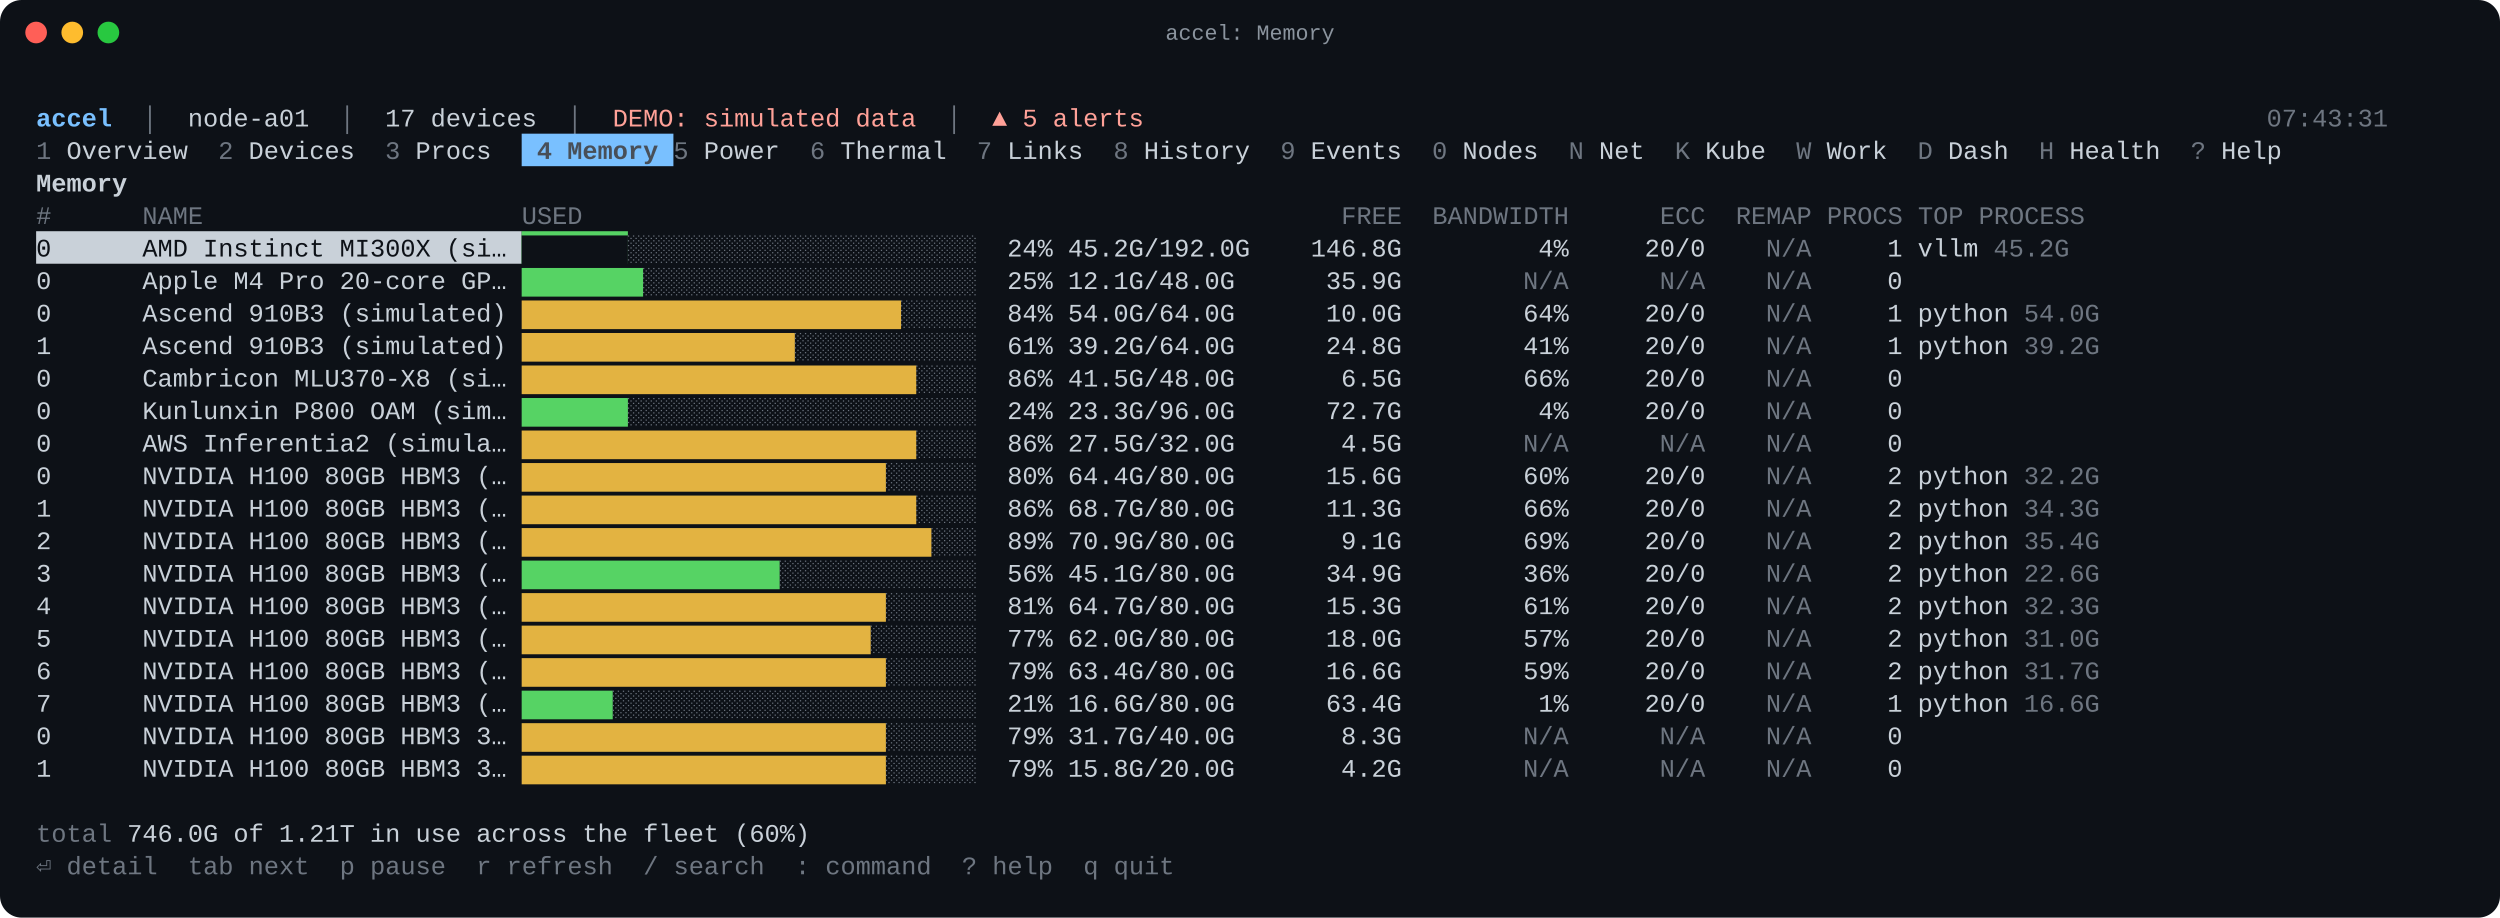
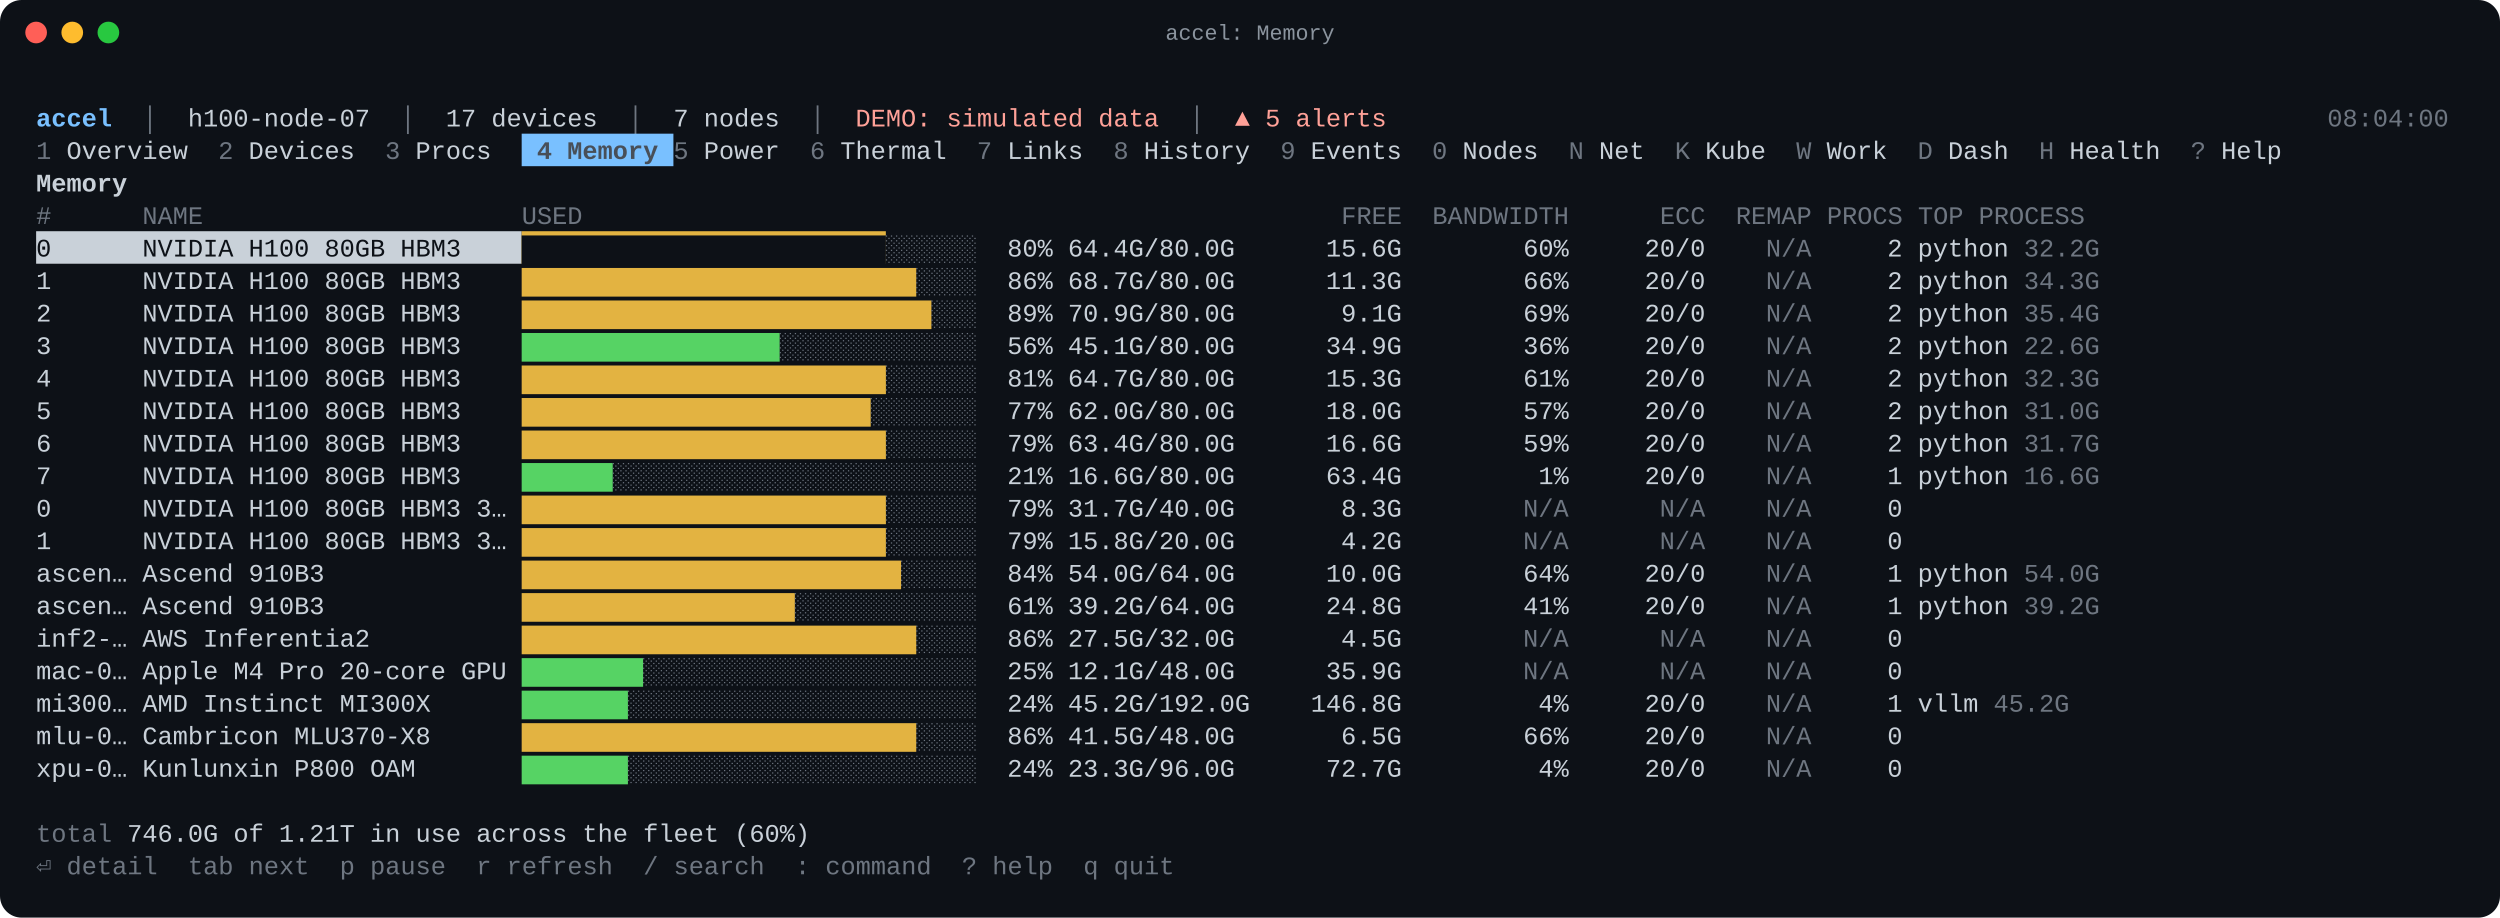
<svg xmlns="http://www.w3.org/2000/svg" width="1384" height="508" viewBox="0 0 1384 508" font-family="JetBrains Mono, SFMono-Regular, Menlo, Consolas, Liberation Mono, monospace" font-size="14">
  <rect width="100%" height="100%" rx="12" fill="#0d1117" />
  <circle cx="20" cy="18" r="6" fill="#ff5f57" />
  <circle cx="40" cy="18" r="6" fill="#febc2e" />
  <circle cx="60" cy="18" r="6" fill="#28c840" />
  <text x="50%" y="22" text-anchor="middle" fill="#8b949e" font-size="12">accel: Memory</text>
  <g xml:space="preserve">
    <text y="70.0" fill="#c9d1d9" xml:space="preserve" style="white-space:pre">
      <tspan x="20.0" fill="#79c0ff" font-weight="bold">accel</tspan>
      <tspan x="62.0" fill="#6e7681">  │  </tspan>
-       <tspan x="104.0">node-a01</tspan>
-       <tspan x="171.2" fill="#6e7681">  │  </tspan>
-       <tspan x="213.2">17 devices</tspan>
-       <tspan x="297.2" fill="#6e7681">  │  </tspan>
-       <tspan x="339.2" fill="#ffa198">DEMO: simulated data</tspan>
-       <tspan x="507.2" fill="#6e7681">  │  </tspan>
-       <tspan x="549.2" fill="#ffa198">▲ 5 alerts</tspan>
-       <tspan x="1254.8" fill="#6e7681">07:43:31</tspan>
+       <tspan x="104.0">h100-node-07</tspan>
+       <tspan x="204.8" fill="#6e7681">  │  </tspan>
+       <tspan x="246.8">17 devices</tspan>
+       <tspan x="330.8" fill="#6e7681">  │  </tspan>
+       <tspan x="372.8">7 nodes</tspan>
+       <tspan x="431.6" fill="#6e7681">  │  </tspan>
+       <tspan x="473.6" fill="#ffa198">DEMO: simulated data</tspan>
+       <tspan x="641.6" fill="#6e7681">  │  </tspan>
+       <tspan x="683.6" fill="#ffa198">▲ 5 alerts</tspan>
+       <tspan x="1288.4" fill="#6e7681">08:04:00</tspan>
    </text>
    <rect x="288.8" y="74.0" width="84.0" height="18.0" fill="#79c0ff" />
    <text y="88.0" fill="#c9d1d9" xml:space="preserve" style="white-space:pre">
      <tspan x="20.0" fill="#6e7681">1</tspan>
      <tspan x="28.4"> Overview  </tspan>
      <tspan x="120.8" fill="#6e7681">2</tspan>
      <tspan x="129.2"> Devices  </tspan>
      <tspan x="213.2" fill="#6e7681">3</tspan>
      <tspan x="221.6"> Procs  </tspan>
      <tspan x="288.8" fill="#484f58" font-weight="bold"> 4 Memory </tspan>
      <tspan x="372.8" fill="#6e7681">5</tspan>
      <tspan x="381.2"> Power  </tspan>
      <tspan x="448.4" fill="#6e7681">6</tspan>
      <tspan x="456.8"> Thermal  </tspan>
      <tspan x="540.8" fill="#6e7681">7</tspan>
      <tspan x="549.2"> Links  </tspan>
      <tspan x="616.4" fill="#6e7681">8</tspan>
      <tspan x="624.8"> History  </tspan>
      <tspan x="708.8" fill="#6e7681">9</tspan>
      <tspan x="717.2"> Events  </tspan>
      <tspan x="792.8" fill="#6e7681">0</tspan>
      <tspan x="801.2"> Nodes  </tspan>
      <tspan x="868.4" fill="#6e7681">N</tspan>
      <tspan x="876.8"> Net  </tspan>
      <tspan x="927.2" fill="#6e7681">K</tspan>
      <tspan x="935.6"> Kube  </tspan>
      <tspan x="994.4" fill="#6e7681">W</tspan>
      <tspan x="1002.8"> Work  </tspan>
      <tspan x="1061.6" fill="#6e7681">D</tspan>
      <tspan x="1070.0"> Dash  </tspan>
      <tspan x="1128.8" fill="#6e7681">H</tspan>
      <tspan x="1137.2"> Health  </tspan>
      <tspan x="1212.8" fill="#6e7681">?</tspan>
      <tspan x="1221.2"> Help  </tspan>
    </text>
    <text y="106.0" fill="#c9d1d9" xml:space="preserve" style="white-space:pre">
      <tspan x="20.0" font-weight="bold">Memory</tspan>
    </text>
    <text y="124.0" fill="#c9d1d9" xml:space="preserve" style="white-space:pre">
      <tspan x="20.0" fill="#6e7681">#      NAME                     USED                                                  FREE  BANDWIDTH      ECC  REMAP PROCS TOP PROCESS                   </tspan>
    </text>
    <rect x="20.0" y="128.0" width="268.8" height="18.0" fill="#c9d1d9" />
-     <rect x="288.8" y="128.0" width="58.8" height="18.0" fill="#56d364" />
+     <rect x="288.8" y="128.0" width="201.6" height="18.0" fill="#e3b341" />
    <text y="142.0" fill="#c9d1d9" xml:space="preserve" style="white-space:pre">
-       <tspan x="20.0" fill="#0d1117">0      AMD Instinct MI300X (si… </tspan>
-       <tspan x="288.8" fill="#0d1117">███████</tspan>
-       <tspan x="347.6" fill="#6e7681">░░░░░░░░░░░░░░░░░░░░░░░</tspan>
-       <tspan x="540.8">  24% 45.2G/192.0G    146.8G         4%     20/0    </tspan>
-       <tspan x="977.6" fill="#6e7681">N/A</tspan>
-       <tspan x="1002.8">     1 vllm </tspan>
-       <tspan x="1103.6" fill="#6e7681">45.2G</tspan>
+       <tspan x="20.0" fill="#0d1117">0      NVIDIA H100 80GB HBM3    </tspan>
+       <tspan x="288.8" fill="#0d1117">████████████████████████</tspan>
+       <tspan x="490.4" fill="#6e7681">░░░░░░</tspan>
+       <tspan x="540.8">  80% 64.4G/80.0G      15.6G        60%     20/0    </tspan>
+       <tspan x="977.6" fill="#6e7681">N/A</tspan>
+       <tspan x="1002.8">     2 python </tspan>
+       <tspan x="1120.4" fill="#6e7681">32.2G</tspan>
    </text>
    <text y="160.0" fill="#c9d1d9" xml:space="preserve" style="white-space:pre">
-       <tspan x="20.0">0      Apple M4 Pro 20-core GP… </tspan>
+       <tspan x="20.0">1      NVIDIA H100 80GB HBM3    </tspan>
+       <tspan x="288.8" fill="#e3b341">██████████████████████████</tspan>
+       <tspan x="507.2" fill="#6e7681">░░░░</tspan>
+       <tspan x="540.8">  86% 68.7G/80.0G      11.3G        66%     20/0    </tspan>
+       <tspan x="977.6" fill="#6e7681">N/A</tspan>
+       <tspan x="1002.8">     2 python </tspan>
+       <tspan x="1120.4" fill="#6e7681">34.3G</tspan>
+     </text>
+     <text y="178.0" fill="#c9d1d9" xml:space="preserve" style="white-space:pre">
+       <tspan x="20.0">2      NVIDIA H100 80GB HBM3    </tspan>
+       <tspan x="288.8" fill="#e3b341">███████████████████████████</tspan>
+       <tspan x="515.6" fill="#6e7681">░░░</tspan>
+       <tspan x="540.8">  89% 70.9G/80.0G       9.1G        69%     20/0    </tspan>
+       <tspan x="977.6" fill="#6e7681">N/A</tspan>
+       <tspan x="1002.8">     2 python </tspan>
+       <tspan x="1120.4" fill="#6e7681">35.4G</tspan>
+     </text>
+     <text y="196.0" fill="#c9d1d9" xml:space="preserve" style="white-space:pre">
+       <tspan x="20.0">3      NVIDIA H100 80GB HBM3    </tspan>
+       <tspan x="288.8" fill="#56d364">█████████████████</tspan>
+       <tspan x="431.6" fill="#6e7681">░░░░░░░░░░░░░</tspan>
+       <tspan x="540.8">  56% 45.1G/80.0G      34.9G        36%     20/0    </tspan>
+       <tspan x="977.6" fill="#6e7681">N/A</tspan>
+       <tspan x="1002.8">     2 python </tspan>
+       <tspan x="1120.4" fill="#6e7681">22.6G</tspan>
+     </text>
+     <text y="214.0" fill="#c9d1d9" xml:space="preserve" style="white-space:pre">
+       <tspan x="20.0">4      NVIDIA H100 80GB HBM3    </tspan>
+       <tspan x="288.8" fill="#e3b341">████████████████████████</tspan>
+       <tspan x="490.4" fill="#6e7681">░░░░░░</tspan>
+       <tspan x="540.8">  81% 64.7G/80.0G      15.3G        61%     20/0    </tspan>
+       <tspan x="977.6" fill="#6e7681">N/A</tspan>
+       <tspan x="1002.8">     2 python </tspan>
+       <tspan x="1120.4" fill="#6e7681">32.3G</tspan>
+     </text>
+     <text y="232.0" fill="#c9d1d9" xml:space="preserve" style="white-space:pre">
+       <tspan x="20.0">5      NVIDIA H100 80GB HBM3    </tspan>
+       <tspan x="288.8" fill="#e3b341">███████████████████████</tspan>
+       <tspan x="482.0" fill="#6e7681">░░░░░░░</tspan>
+       <tspan x="540.8">  77% 62.0G/80.0G      18.0G        57%     20/0    </tspan>
+       <tspan x="977.6" fill="#6e7681">N/A</tspan>
+       <tspan x="1002.8">     2 python </tspan>
+       <tspan x="1120.4" fill="#6e7681">31.0G</tspan>
+     </text>
+     <text y="250.0" fill="#c9d1d9" xml:space="preserve" style="white-space:pre">
+       <tspan x="20.0">6      NVIDIA H100 80GB HBM3    </tspan>
+       <tspan x="288.8" fill="#e3b341">████████████████████████</tspan>
+       <tspan x="490.4" fill="#6e7681">░░░░░░</tspan>
+       <tspan x="540.8">  79% 63.4G/80.0G      16.6G        59%     20/0    </tspan>
+       <tspan x="977.6" fill="#6e7681">N/A</tspan>
+       <tspan x="1002.8">     2 python </tspan>
+       <tspan x="1120.4" fill="#6e7681">31.7G</tspan>
+     </text>
+     <text y="268.0" fill="#c9d1d9" xml:space="preserve" style="white-space:pre">
+       <tspan x="20.0">7      NVIDIA H100 80GB HBM3    </tspan>
+       <tspan x="288.8" fill="#56d364">██████</tspan>
+       <tspan x="339.2" fill="#6e7681">░░░░░░░░░░░░░░░░░░░░░░░░</tspan>
+       <tspan x="540.8">  21% 16.6G/80.0G      63.4G         1%     20/0    </tspan>
+       <tspan x="977.6" fill="#6e7681">N/A</tspan>
+       <tspan x="1002.8">     1 python </tspan>
+       <tspan x="1120.4" fill="#6e7681">16.6G</tspan>
+     </text>
+     <text y="286.0" fill="#c9d1d9" xml:space="preserve" style="white-space:pre">
+       <tspan x="20.0">0      NVIDIA H100 80GB HBM3 3… </tspan>
+       <tspan x="288.8" fill="#e3b341">████████████████████████</tspan>
+       <tspan x="490.4" fill="#6e7681">░░░░░░</tspan>
+       <tspan x="540.8">  79% 31.7G/40.0G       8.3G        </tspan>
+       <tspan x="843.2" fill="#6e7681">N/A</tspan>
+       <tspan x="918.8" fill="#6e7681">N/A</tspan>
+       <tspan x="977.6" fill="#6e7681">N/A</tspan>
+       <tspan x="1002.8">     0                               </tspan>
+     </text>
+     <text y="304.0" fill="#c9d1d9" xml:space="preserve" style="white-space:pre">
+       <tspan x="20.0">1      NVIDIA H100 80GB HBM3 3… </tspan>
+       <tspan x="288.8" fill="#e3b341">████████████████████████</tspan>
+       <tspan x="490.4" fill="#6e7681">░░░░░░</tspan>
+       <tspan x="540.8">  79% 15.8G/20.0G       4.2G        </tspan>
+       <tspan x="843.2" fill="#6e7681">N/A</tspan>
+       <tspan x="918.8" fill="#6e7681">N/A</tspan>
+       <tspan x="977.6" fill="#6e7681">N/A</tspan>
+       <tspan x="1002.8">     0                               </tspan>
+     </text>
+     <text y="322.0" fill="#c9d1d9" xml:space="preserve" style="white-space:pre">
+       <tspan x="20.0">ascen… Ascend 910B3             </tspan>
+       <tspan x="288.8" fill="#e3b341">█████████████████████████</tspan>
+       <tspan x="498.8" fill="#6e7681">░░░░░</tspan>
+       <tspan x="540.8">  84% 54.0G/64.0G      10.0G        64%     20/0    </tspan>
+       <tspan x="977.6" fill="#6e7681">N/A</tspan>
+       <tspan x="1002.8">     1 python </tspan>
+       <tspan x="1120.4" fill="#6e7681">54.0G</tspan>
+     </text>
+     <text y="340.0" fill="#c9d1d9" xml:space="preserve" style="white-space:pre">
+       <tspan x="20.0">ascen… Ascend 910B3             </tspan>
+       <tspan x="288.8" fill="#e3b341">██████████████████</tspan>
+       <tspan x="440.0" fill="#6e7681">░░░░░░░░░░░░</tspan>
+       <tspan x="540.8">  61% 39.2G/64.0G      24.8G        41%     20/0    </tspan>
+       <tspan x="977.6" fill="#6e7681">N/A</tspan>
+       <tspan x="1002.8">     1 python </tspan>
+       <tspan x="1120.4" fill="#6e7681">39.2G</tspan>
+     </text>
+     <text y="358.0" fill="#c9d1d9" xml:space="preserve" style="white-space:pre">
+       <tspan x="20.0">inf2-… AWS Inferentia2          </tspan>
+       <tspan x="288.8" fill="#e3b341">██████████████████████████</tspan>
+       <tspan x="507.2" fill="#6e7681">░░░░</tspan>
+       <tspan x="540.8">  86% 27.5G/32.0G       4.5G        </tspan>
+       <tspan x="843.2" fill="#6e7681">N/A</tspan>
+       <tspan x="918.8" fill="#6e7681">N/A</tspan>
+       <tspan x="977.6" fill="#6e7681">N/A</tspan>
+       <tspan x="1002.8">     0                               </tspan>
+     </text>
+     <text y="376.0" fill="#c9d1d9" xml:space="preserve" style="white-space:pre">
+       <tspan x="20.0">mac-0… Apple M4 Pro 20-core GPU </tspan>
      <tspan x="288.8" fill="#56d364">████████</tspan>
      <tspan x="356.0" fill="#6e7681">░░░░░░░░░░░░░░░░░░░░░░</tspan>
      <tspan x="540.8">  25% 12.1G/48.0G      35.9G        </tspan>
      <tspan x="843.2" fill="#6e7681">N/A</tspan>
      <tspan x="918.8" fill="#6e7681">N/A</tspan>
      <tspan x="977.6" fill="#6e7681">N/A</tspan>
      <tspan x="1002.8">     0                               </tspan>
    </text>
-     <text y="178.0" fill="#c9d1d9" xml:space="preserve" style="white-space:pre">
-       <tspan x="20.0">0      Ascend 910B3 (simulated) </tspan>
-       <tspan x="288.8" fill="#e3b341">█████████████████████████</tspan>
-       <tspan x="498.8" fill="#6e7681">░░░░░</tspan>
-       <tspan x="540.8">  84% 54.0G/64.0G      10.0G        64%     20/0    </tspan>
-       <tspan x="977.6" fill="#6e7681">N/A</tspan>
-       <tspan x="1002.8">     1 python </tspan>
-       <tspan x="1120.4" fill="#6e7681">54.0G</tspan>
-     </text>
-     <text y="196.0" fill="#c9d1d9" xml:space="preserve" style="white-space:pre">
-       <tspan x="20.0">1      Ascend 910B3 (simulated) </tspan>
-       <tspan x="288.8" fill="#e3b341">██████████████████</tspan>
-       <tspan x="440.0" fill="#6e7681">░░░░░░░░░░░░</tspan>
-       <tspan x="540.8">  61% 39.2G/64.0G      24.8G        41%     20/0    </tspan>
-       <tspan x="977.6" fill="#6e7681">N/A</tspan>
-       <tspan x="1002.8">     1 python </tspan>
-       <tspan x="1120.4" fill="#6e7681">39.2G</tspan>
-     </text>
-     <text y="214.0" fill="#c9d1d9" xml:space="preserve" style="white-space:pre">
-       <tspan x="20.0">0      Cambricon MLU370-X8 (si… </tspan>
+     <text y="394.0" fill="#c9d1d9" xml:space="preserve" style="white-space:pre">
+       <tspan x="20.0">mi300… AMD Instinct MI300X      </tspan>
+       <tspan x="288.8" fill="#56d364">███████</tspan>
+       <tspan x="347.6" fill="#6e7681">░░░░░░░░░░░░░░░░░░░░░░░</tspan>
+       <tspan x="540.8">  24% 45.2G/192.0G    146.8G         4%     20/0    </tspan>
+       <tspan x="977.6" fill="#6e7681">N/A</tspan>
+       <tspan x="1002.8">     1 vllm </tspan>
+       <tspan x="1103.6" fill="#6e7681">45.2G</tspan>
+     </text>
+     <text y="412.0" fill="#c9d1d9" xml:space="preserve" style="white-space:pre">
+       <tspan x="20.0">mlu-0… Cambricon MLU370-X8      </tspan>
      <tspan x="288.8" fill="#e3b341">██████████████████████████</tspan>
      <tspan x="507.2" fill="#6e7681">░░░░</tspan>
      <tspan x="540.8">  86% 41.5G/48.0G       6.5G        66%     20/0    </tspan>
      <tspan x="977.6" fill="#6e7681">N/A</tspan>
      <tspan x="1002.8">     0                               </tspan>
    </text>
-     <text y="232.0" fill="#c9d1d9" xml:space="preserve" style="white-space:pre">
-       <tspan x="20.0">0      Kunlunxin P800 OAM (sim… </tspan>
+     <text y="430.0" fill="#c9d1d9" xml:space="preserve" style="white-space:pre">
+       <tspan x="20.0">xpu-0… Kunlunxin P800 OAM       </tspan>
      <tspan x="288.8" fill="#56d364">███████</tspan>
      <tspan x="347.6" fill="#6e7681">░░░░░░░░░░░░░░░░░░░░░░░</tspan>
      <tspan x="540.8">  24% 23.3G/96.0G      72.7G         4%     20/0    </tspan>
      <tspan x="977.6" fill="#6e7681">N/A</tspan>
      <tspan x="1002.8">     0                               </tspan>
    </text>
-     <text y="250.0" fill="#c9d1d9" xml:space="preserve" style="white-space:pre">
-       <tspan x="20.0">0      AWS Inferentia2 (simula… </tspan>
-       <tspan x="288.8" fill="#e3b341">██████████████████████████</tspan>
-       <tspan x="507.2" fill="#6e7681">░░░░</tspan>
-       <tspan x="540.8">  86% 27.5G/32.0G       4.5G        </tspan>
-       <tspan x="843.2" fill="#6e7681">N/A</tspan>
-       <tspan x="918.8" fill="#6e7681">N/A</tspan>
-       <tspan x="977.6" fill="#6e7681">N/A</tspan>
-       <tspan x="1002.8">     0                               </tspan>
-     </text>
-     <text y="268.0" fill="#c9d1d9" xml:space="preserve" style="white-space:pre">
-       <tspan x="20.0">0      NVIDIA H100 80GB HBM3 (… </tspan>
-       <tspan x="288.8" fill="#e3b341">████████████████████████</tspan>
-       <tspan x="490.4" fill="#6e7681">░░░░░░</tspan>
-       <tspan x="540.8">  80% 64.4G/80.0G      15.6G        60%     20/0    </tspan>
-       <tspan x="977.6" fill="#6e7681">N/A</tspan>
-       <tspan x="1002.8">     2 python </tspan>
-       <tspan x="1120.4" fill="#6e7681">32.2G</tspan>
-     </text>
-     <text y="286.0" fill="#c9d1d9" xml:space="preserve" style="white-space:pre">
-       <tspan x="20.0">1      NVIDIA H100 80GB HBM3 (… </tspan>
-       <tspan x="288.8" fill="#e3b341">██████████████████████████</tspan>
-       <tspan x="507.2" fill="#6e7681">░░░░</tspan>
-       <tspan x="540.8">  86% 68.7G/80.0G      11.3G        66%     20/0    </tspan>
-       <tspan x="977.6" fill="#6e7681">N/A</tspan>
-       <tspan x="1002.8">     2 python </tspan>
-       <tspan x="1120.4" fill="#6e7681">34.3G</tspan>
-     </text>
-     <text y="304.0" fill="#c9d1d9" xml:space="preserve" style="white-space:pre">
-       <tspan x="20.0">2      NVIDIA H100 80GB HBM3 (… </tspan>
-       <tspan x="288.8" fill="#e3b341">███████████████████████████</tspan>
-       <tspan x="515.6" fill="#6e7681">░░░</tspan>
-       <tspan x="540.8">  89% 70.9G/80.0G       9.1G        69%     20/0    </tspan>
-       <tspan x="977.6" fill="#6e7681">N/A</tspan>
-       <tspan x="1002.8">     2 python </tspan>
-       <tspan x="1120.4" fill="#6e7681">35.4G</tspan>
-     </text>
-     <text y="322.0" fill="#c9d1d9" xml:space="preserve" style="white-space:pre">
-       <tspan x="20.0">3      NVIDIA H100 80GB HBM3 (… </tspan>
-       <tspan x="288.8" fill="#56d364">█████████████████</tspan>
-       <tspan x="431.6" fill="#6e7681">░░░░░░░░░░░░░</tspan>
-       <tspan x="540.8">  56% 45.1G/80.0G      34.9G        36%     20/0    </tspan>
-       <tspan x="977.6" fill="#6e7681">N/A</tspan>
-       <tspan x="1002.8">     2 python </tspan>
-       <tspan x="1120.4" fill="#6e7681">22.6G</tspan>
-     </text>
-     <text y="340.0" fill="#c9d1d9" xml:space="preserve" style="white-space:pre">
-       <tspan x="20.0">4      NVIDIA H100 80GB HBM3 (… </tspan>
-       <tspan x="288.8" fill="#e3b341">████████████████████████</tspan>
-       <tspan x="490.4" fill="#6e7681">░░░░░░</tspan>
-       <tspan x="540.8">  81% 64.7G/80.0G      15.3G        61%     20/0    </tspan>
-       <tspan x="977.6" fill="#6e7681">N/A</tspan>
-       <tspan x="1002.8">     2 python </tspan>
-       <tspan x="1120.4" fill="#6e7681">32.3G</tspan>
-     </text>
-     <text y="358.0" fill="#c9d1d9" xml:space="preserve" style="white-space:pre">
-       <tspan x="20.0">5      NVIDIA H100 80GB HBM3 (… </tspan>
-       <tspan x="288.8" fill="#e3b341">███████████████████████</tspan>
-       <tspan x="482.0" fill="#6e7681">░░░░░░░</tspan>
-       <tspan x="540.8">  77% 62.0G/80.0G      18.0G        57%     20/0    </tspan>
-       <tspan x="977.6" fill="#6e7681">N/A</tspan>
-       <tspan x="1002.8">     2 python </tspan>
-       <tspan x="1120.4" fill="#6e7681">31.0G</tspan>
-     </text>
-     <text y="376.0" fill="#c9d1d9" xml:space="preserve" style="white-space:pre">
-       <tspan x="20.0">6      NVIDIA H100 80GB HBM3 (… </tspan>
-       <tspan x="288.8" fill="#e3b341">████████████████████████</tspan>
-       <tspan x="490.4" fill="#6e7681">░░░░░░</tspan>
-       <tspan x="540.8">  79% 63.4G/80.0G      16.6G        59%     20/0    </tspan>
-       <tspan x="977.6" fill="#6e7681">N/A</tspan>
-       <tspan x="1002.8">     2 python </tspan>
-       <tspan x="1120.4" fill="#6e7681">31.7G</tspan>
-     </text>
-     <text y="394.0" fill="#c9d1d9" xml:space="preserve" style="white-space:pre">
-       <tspan x="20.0">7      NVIDIA H100 80GB HBM3 (… </tspan>
-       <tspan x="288.8" fill="#56d364">██████</tspan>
-       <tspan x="339.2" fill="#6e7681">░░░░░░░░░░░░░░░░░░░░░░░░</tspan>
-       <tspan x="540.8">  21% 16.6G/80.0G      63.4G         1%     20/0    </tspan>
-       <tspan x="977.6" fill="#6e7681">N/A</tspan>
-       <tspan x="1002.8">     1 python </tspan>
-       <tspan x="1120.4" fill="#6e7681">16.6G</tspan>
-     </text>
-     <text y="412.0" fill="#c9d1d9" xml:space="preserve" style="white-space:pre">
-       <tspan x="20.0">0      NVIDIA H100 80GB HBM3 3… </tspan>
-       <tspan x="288.8" fill="#e3b341">████████████████████████</tspan>
-       <tspan x="490.4" fill="#6e7681">░░░░░░</tspan>
-       <tspan x="540.8">  79% 31.7G/40.0G       8.3G        </tspan>
-       <tspan x="843.2" fill="#6e7681">N/A</tspan>
-       <tspan x="918.8" fill="#6e7681">N/A</tspan>
-       <tspan x="977.6" fill="#6e7681">N/A</tspan>
-       <tspan x="1002.8">     0                               </tspan>
-     </text>
-     <text y="430.0" fill="#c9d1d9" xml:space="preserve" style="white-space:pre">
-       <tspan x="20.0">1      NVIDIA H100 80GB HBM3 3… </tspan>
-       <tspan x="288.8" fill="#e3b341">████████████████████████</tspan>
-       <tspan x="490.4" fill="#6e7681">░░░░░░</tspan>
-       <tspan x="540.8">  79% 15.8G/20.0G       4.2G        </tspan>
-       <tspan x="843.2" fill="#6e7681">N/A</tspan>
-       <tspan x="918.8" fill="#6e7681">N/A</tspan>
-       <tspan x="977.6" fill="#6e7681">N/A</tspan>
-       <tspan x="1002.8">     0                               </tspan>
-     </text>
    <text y="466.0" fill="#c9d1d9" xml:space="preserve" style="white-space:pre">
      <tspan x="20.0" fill="#6e7681">total</tspan>
      <tspan x="62.0"> 746.0G of 1.21T in use across the fleet (60%)</tspan>
    </text>
    <text y="484.0" fill="#c9d1d9" xml:space="preserve" style="white-space:pre">
      <tspan x="20.0" fill="#6e7681">⏎ detail  tab next  p pause  r refresh  / search  : command  ? help  q quit</tspan>
    </text>
  </g>
</svg>
